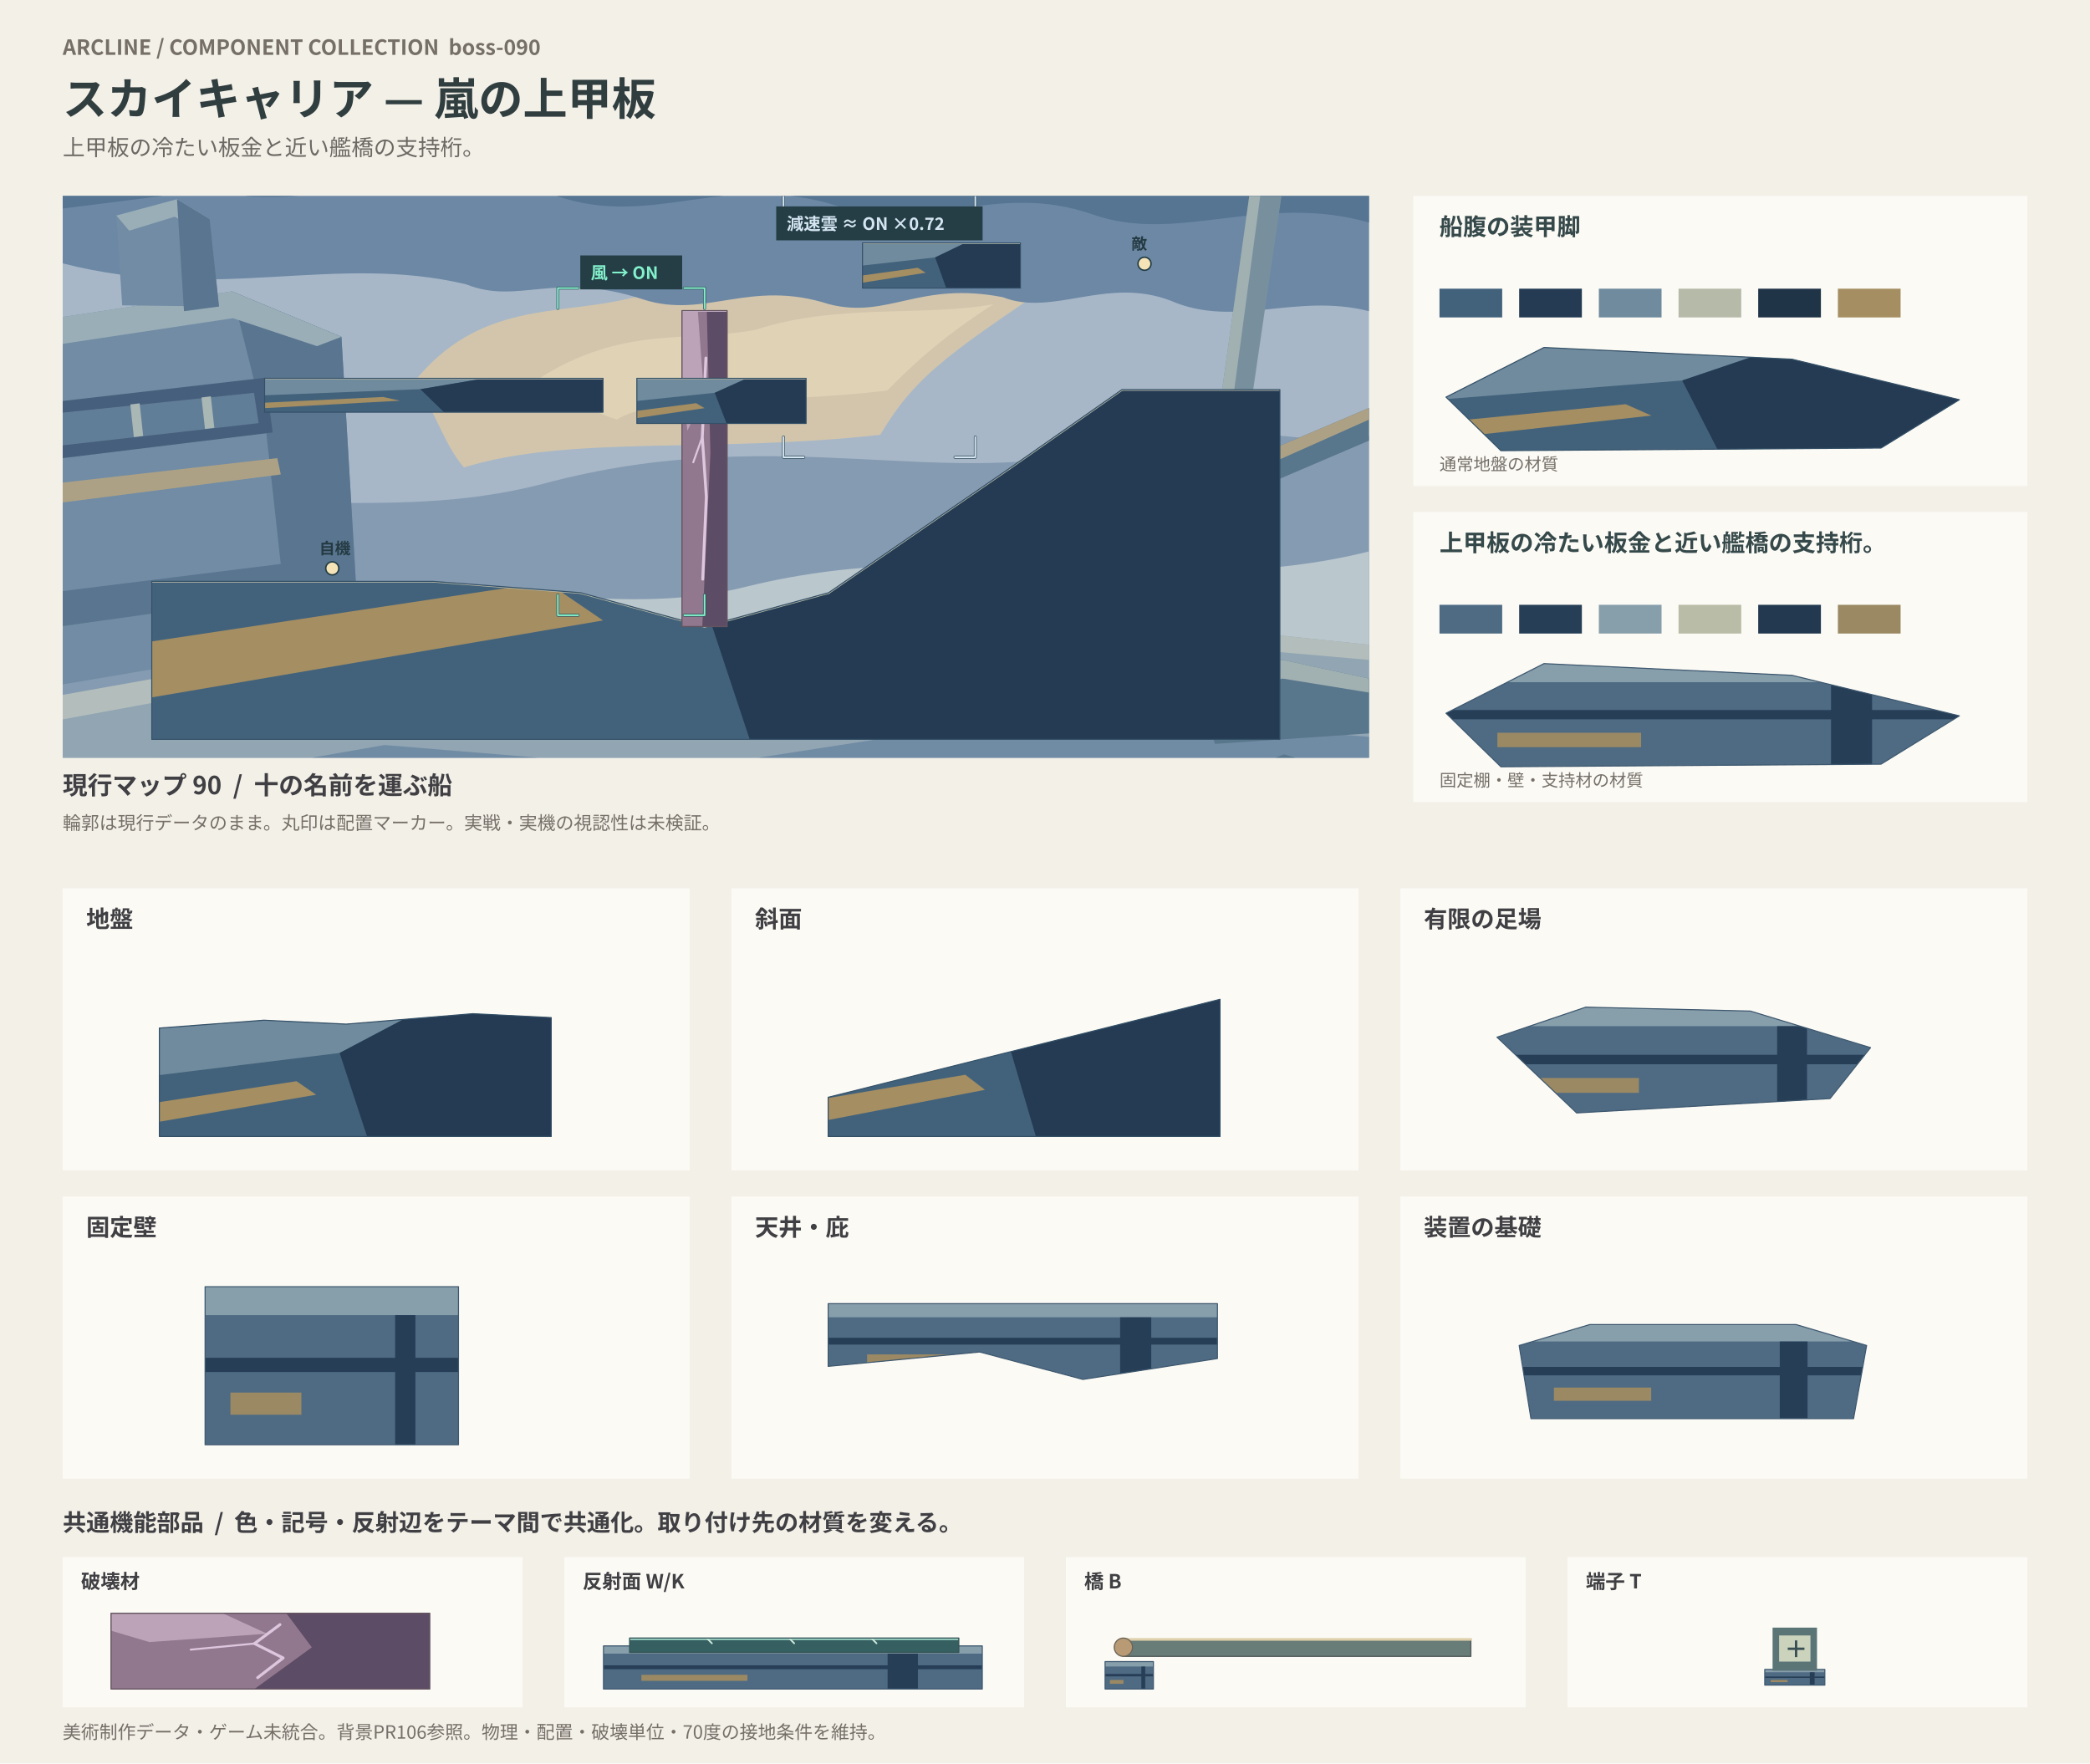
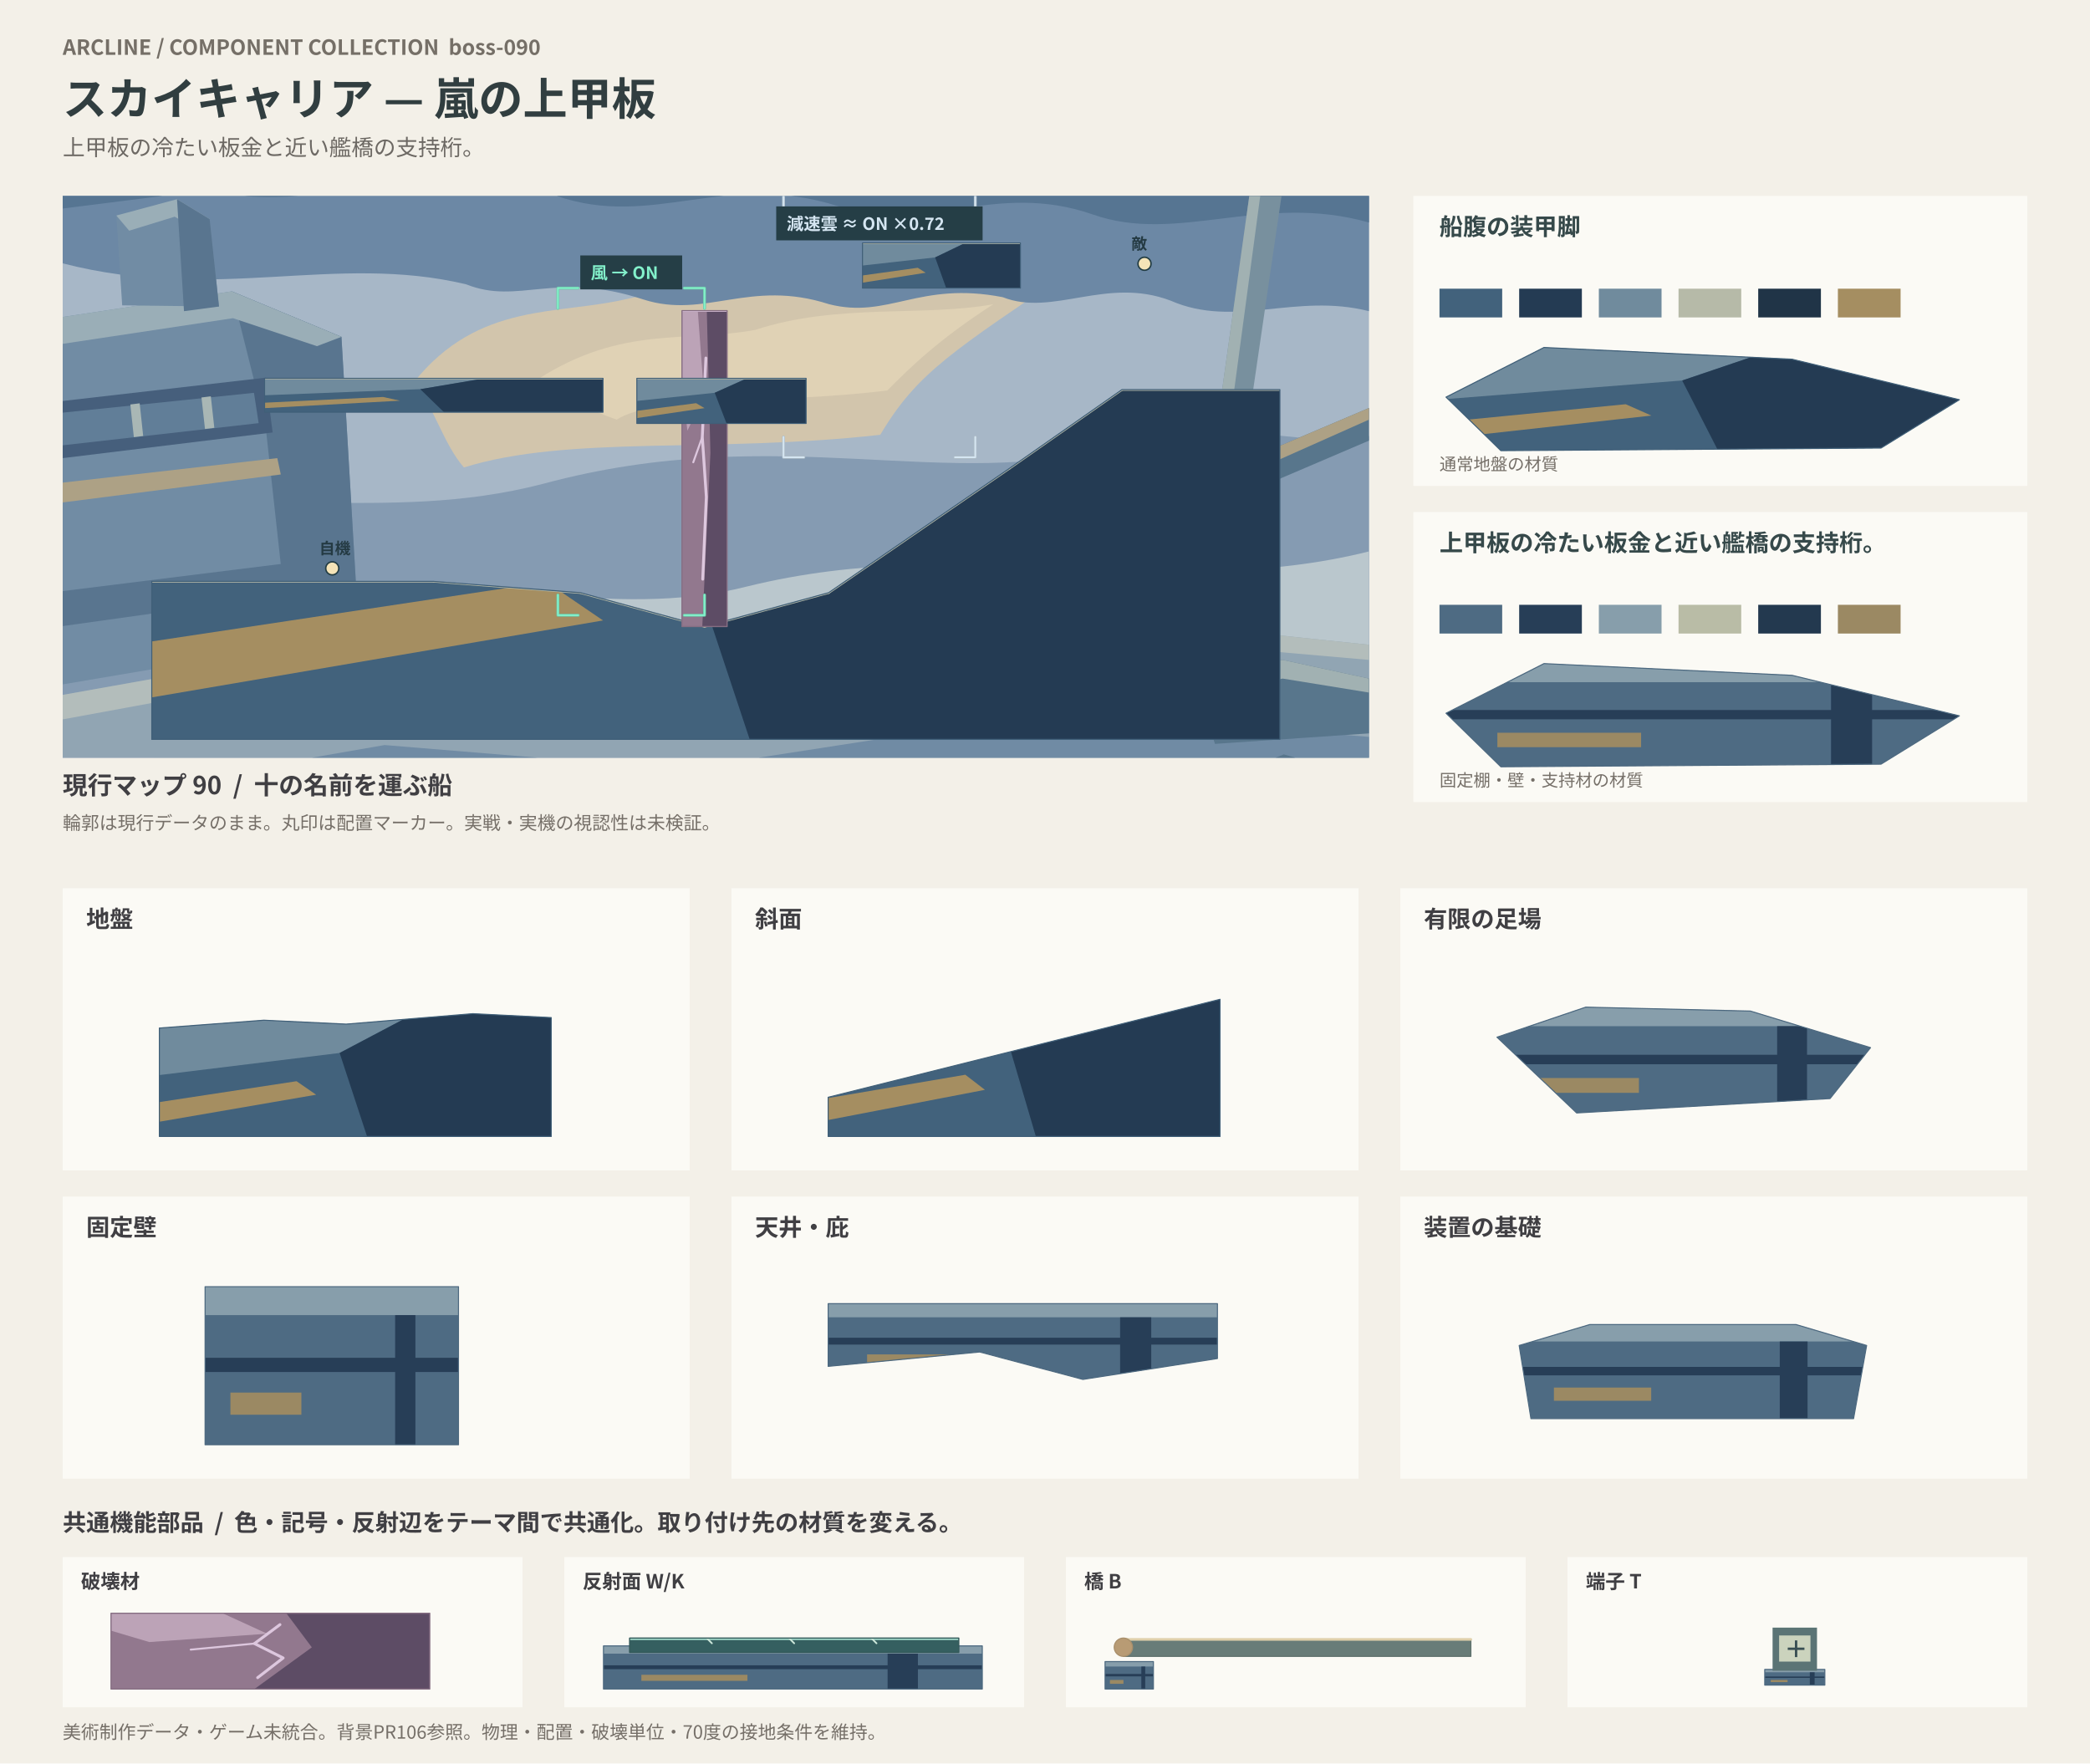
<svg xmlns="http://www.w3.org/2000/svg" width="1600" height="1350" viewBox="0 0 1600 1350">
  <defs>
    <clipPath id="boss_090_clip_1">
      <path d="M0 0 L1000 0 L1000 430 L0 430 Z" />
    </clipPath>
    <clipPath id="boss_090_clip_2">
      <path d="M0 420 L250 420 L380 430 L490 460 L600 430 L760 320 L860 250 L1000 250 L1000 560 L0 560 Z" />
    </clipPath>
    <clipPath id="boss_090_clip_3">
      <path d="M100 240 L400 240 L400 270 L100 270 Z" />
    </clipPath>
    <clipPath id="boss_090_clip_4">
      <path d="M470 180 L510 180 L510 460 L470 460 Z" />
    </clipPath>
    <clipPath id="boss_090_clip_5">
      <path d="M430 240 L580 240 L580 280 L430 280 Z" />
    </clipPath>
    <clipPath id="boss_090_clip_6">
      <path d="M630 120 L770 120 L770 160 L630 160 Z" />
    </clipPath>
    <clipPath id="boss_090_clip_7">
      <path d="M0 0 L1000 0 L1000 430 L0 430 Z" />
    </clipPath>
    <clipPath id="boss_090_clip_8">
      <path d="M1107 304 L1182 266 L1372 275 L1500 306 L1440 343 L1149 345 Z" />
    </clipPath>
    <clipPath id="boss_090_clip_9">
      <path d="M1107 546 L1182 508 L1372 517 L1500 548 L1440 585 L1149 587 Z" />
    </clipPath>
    <clipPath id="boss_090_clip_10">
      <path d="M0 70 L80 64 L143 67 L240 59 L300 62 L300 153 L0 153 Z" />
    </clipPath>
    <clipPath id="boss_090_clip_11">
      <path d="M0 123 L300 48 L300 153 L0 153 Z" />
    </clipPath>
    <clipPath id="boss_090_clip_12">
      <path d="M0 77 L68 54 L194 57 L286 85 L255 124 L61 135 Z" />
    </clipPath>
    <clipPath id="boss_090_clip_13">
      <path d="M35 32 L229 32 L229 153 L35 153 Z" />
    </clipPath>
    <clipPath id="boss_090_clip_14">
      <path d="M0 45 L298 45 L298 87 L195 103 L116 82 L0 93 Z" />
    </clipPath>
    <clipPath id="boss_090_clip_15">
      <path d="M17 77 L71 61 L229 61 L283 77 L273 133 L26 133 Z" />
    </clipPath>
    <clipPath id="boss_090_clip_16">
      <path d="M85 1235 L329 1235 L329 1293 L85 1293 Z" />
    </clipPath>
    <clipPath id="boss_090_clip_17">
      <path d="M462 1260 L752 1260 L752 1293 L462 1293 Z" />
    </clipPath>
    <clipPath id="boss_090_clip_18">
      <path d="M482 1254 L734 1254 L734 1265 L482 1265 Z" />
    </clipPath>
    <clipPath id="boss_090_clip_19">
      <path d="M846 1272 L883 1272 L883 1293 L846 1293 Z" />
    </clipPath>
    <clipPath id="boss_090_clip_20">
      <path d="M1351 1278 L1397 1278 L1397 1290 L1351 1290 Z" />
    </clipPath>
  </defs>
  <g style="white-space:pre;font-kerning:none;text-autospace:no-autospace" xml:space="preserve" font-family="Noto Sans CJK JP,Arial,sans-serif">
    <path d="M0 0 L1600 0 L1600 1350 L0 1350 Z" fill="#F3F0E8" />
    <text x="48" y="42" font-size="16" font-weight="600" fill="#756F67">ARCLINE / COMPONENT COLLECTION  boss-090</text>
    <text x="48" y="88" font-size="34" font-weight="600" fill="#313E40">スカイキャリア — 嵐の上甲板</text>
    <text x="48" y="119" font-size="17" font-weight="400" fill="#6C6863">上甲板の冷たい板金と近い艦橋の支持桁。</text>
    <g transform="matrix(1,0,0,1,48,150)">
      <g>
        <g clip-path="url(#boss_090_clip_7)">
          <path d="M0 0 L1000 0 L1000 430 L0 430 Z" fill="#EDEBE3" />
          <g transform="matrix(1,0,0,1,0,0)">
            <g clip-path="url(#boss_090_clip_1)">
              <g transform="matrix(0.8928571,0,0,0.8928571,0.0,-54.64286)">
                <path d="M0 0 h1120 v604 h-1120 Z" fill="#A7B7C7" />
                <path d="M301 221 C357 151 425 164 486 149 C552 134 589 145 653 124 C751 94 817 132 868 123 C764 194 733 212 701 266 C558 282 434 266 344 294 C326 273 320 245 301 221 Z" fill="#D2C5AC" />
                <path d="M408 218 C480 172 535 187 594 176 C664 153 739 165 798 154 C750 185 727 208 707 228 C610 240 507 232 475 253 C452 245 430 234 408 218 Z" fill="#E0D2B5" />
                <path d="M0 0 H1120 V160 C1057 144 1005 175 950 151 C895 130 849 165 806 148 C734 134 708 167 657 154 C589 132 551 167 498 150 C422 125 391 155 346 137 C233 110 132 153 0 119 Z" fill="#6C88A5" />
                <path d="M0 0 H1120 V84 C1029 58 956 103 883 77 C799 48 742 94 665 70 C567 39 506 90 423 61 C313 28 207 79 127 56 L0 72 Z" fill="#567592" />
                <path d="M0 349 C163 302 273 344 412 308 C616 253 760 317 903 275 C1001 247 1079 281 1120 267 V604 H0 Z" fill="#859BB2" />
                <path d="M236 419 C365 378 465 427 587 396 C778 349 944 410 1120 366 V604 H0 Z" fill="#BAC7CD" />
                <path d="M0 165 L145 143 L239 182 L254 437 L0 480 Z" fill="#718CA4" />
                <path d="M145 143 L239 182 L254 437 L195 450 L174 259 Z" fill="#59758F" />
                <path d="M0 165 L145 143 L239 182 L218 190 L146 166 L0 188 Z" fill="#9AAEB7" />
                <path d="M0 489 L258 443 L535 462 L842 417 L1120 446 V604 H0 Z" fill="#91A5B3" />
                <path d="M0 489 L258 443 L535 462 L842 417 L1120 446 V459 L845 435 L536 481 L261 462 L0 510 Z" fill="#B3BDBB" />
                <path d="M0 580 L276 532 L531 553 L854 503 L1120 525 V604 H0 Z" fill="#708BA4" />
                <path d="M0 237 L174 217 L180 264 L0 286 Z" fill="#465F7C" />
                <path d="M0 247 L164 230 L168 256 L0 275 Z" fill="#617E98" />
                <path d="M58 240 L66 239 L69 267 L61 268 Z" fill="#A9B7B5" />
                <path d="M119 234 L127 233 L130 260 L122 261 Z" fill="#A9B7B5" />
                <path d="M0 307 L184 286 L187 300 L0 324 Z" fill="#ADA185" />
                <path d="M0 400 L193 376 L200 402 L0 430 Z" fill="#59758F" />
                <path d="M51 155 L46 78 L98 64 L126 81 L134 156 Z" fill="#718CA4" />
                <path d="M46 78 L98 64 L126 81 L112 88 L96 79 L57 91 Z" fill="#9AAEB7" />
                <path d="M98 64 L126 81 L134 156 L104 160 Z" fill="#59758F" />
                <path d="M1026 0 H1054 L1006 328 L1041 481 L1016 487 L980 328 Z" fill="#78909E" />
                <path d="M1026 0 H1035 L991 328 L1027 485 L1016 487 L980 328 Z" fill="#A1B1B2" />
                <path d="M1000 294 L1120 243 V271 L1003 321 Z" fill="#58768C" />
                <path d="M1000 294 L1120 243 V253 L1001 306 Z" fill="#ADA185" />
                <path d="M969 475 L1046 459 L1120 475 V522 L988 531 Z" fill="#58768C" />
                <path d="M969 475 L1046 459 L1120 475 V487 L1046 475 L981 490 Z" fill="#A1B1B2" />
                <path d="M0 604 V575 L120 548 L227 580 L255 604 Z" fill="#465F7C" />
                <path d="M1120 561 L1047 540 L963 574 L938 604 H1120 Z" fill="#58768C" />
              </g>
            </g>
          </g>
          <g transform="matrix(0.8636364,0,0,0.8636364,68.18182,-67.63636)">
            <g>
              <g>
                <g clip-path="url(#boss_090_clip_2)">
                  <path d="M0 420 L250 420 L380 430 L490 460 L600 430 L760 320 L860 250 L1000 250 L1000 560 L0 560 Z" fill="#42627C" />
                  <path d="M0 250 L650.0 250 L460.0 349.2 L0 405.0 Z" fill="#708B9D" />
                  <path d="M650.0 250 L1000 250 L1000 560 L530.0 560 L460.0 349.2 Z" fill="#243B53" />
                  <path d="M0 473.2 L350.0 420.5 L400.0 454.6 L0 522.8 Z" fill="#A58E61" />
                  <path d="M0 420 L250 420" fill="none" stroke="#B6BAA8" stroke-width="1.8" stroke-linejoin="round" stroke-linecap="round" vector-effect="non-scaling-stroke" />
                  <path d="M250 420 L380 430" fill="none" stroke="#B6BAA8" stroke-width="1.8" stroke-linejoin="round" stroke-linecap="round" vector-effect="non-scaling-stroke" />
                  <path d="M380 430 L490 460" fill="none" stroke="#B6BAA8" stroke-width="1.8" stroke-linejoin="round" stroke-linecap="round" vector-effect="non-scaling-stroke" />
                  <path d="M490 460 L600 430" fill="none" stroke="#B6BAA8" stroke-width="1.8" stroke-linejoin="round" stroke-linecap="round" vector-effect="non-scaling-stroke" />
                  <path d="M600 430 L760 320" fill="none" stroke="#B6BAA8" stroke-width="1.8" stroke-linejoin="round" stroke-linecap="round" vector-effect="non-scaling-stroke" />
                  <path d="M760 320 L860 250" fill="none" stroke="#B6BAA8" stroke-width="1.8" stroke-linejoin="round" stroke-linecap="round" vector-effect="non-scaling-stroke" />
                  <path d="M860 250 L1000 250" fill="none" stroke="#B6BAA8" stroke-width="1.8" stroke-linejoin="round" stroke-linecap="round" vector-effect="non-scaling-stroke" />
                </g>
              </g>
-               <path d="M0 420 L250 420 L380 430 L490 460 L600 430 L760 320 L860 250 L1000 250 L1000 560 L0 560 Z" fill="none" stroke="#345067" stroke-width="0.8" stroke-linejoin="round" stroke-linecap="round" vector-effect="non-scaling-stroke" />
+               <path d="M0 420 L250 420 L380 430 L490 460 L600 430 L760 320 L860 250 L1000 250 L1000 560 L0 560 Z" fill="none" stroke="#405F78" stroke-width="0.8" stroke-linejoin="round" stroke-linecap="round" vector-effect="non-scaling-stroke" />
            </g>
            <g>
              <g>
                <g clip-path="url(#boss_090_clip_3)">
                  <path d="M100 240 L400 240 L400 270 L100 270 Z" fill="#42627C" />
                  <path d="M100 240 L295.0 240 L238.0 249.6 L100 255.0 Z" fill="#708B9D" />
                  <path d="M295.0 240 L400 240 L400 270 L259.0 270 L238.0 249.6 Z" fill="#243B53" />
                  <path d="M100 261.6 L205.0 256.5 L220.0 259.8 L100 266.4 Z" fill="#A58E61" />
                  <path d="M100 240 L400 240" fill="none" stroke="#B6BAA8" stroke-width="1.8" stroke-linejoin="round" stroke-linecap="round" vector-effect="non-scaling-stroke" />
                </g>
              </g>
-               <path d="M100 240 L400 240 L400 270 L100 270 Z" fill="none" stroke="#345067" stroke-width="0.8" stroke-linejoin="round" stroke-linecap="round" vector-effect="non-scaling-stroke" />
+               <path d="M100 240 L400 240 L400 270 L100 270 Z" fill="none" stroke="#405F78" stroke-width="0.8" stroke-linejoin="round" stroke-linecap="round" vector-effect="non-scaling-stroke" />
            </g>
            <g>
              <g>
                <g clip-path="url(#boss_090_clip_4)">
                  <path d="M470 180 L510 180 L510 460 L470 460 Z" fill="#92788E" />
                  <path d="M492.0 180 L510 180 L510 460 L488.0 460 L495.2 306.0 Z" fill="#5D4C65" />
                  <path d="M470 180 L484.0 180 L489.6 255.6 L474.8 286.4 L470 244.4 Z" fill="#BCA3B7" />
                  <path d="M491.2 222.0 L488.0 292.0 L491.6 345.2 L488.4 418.0" fill="none" stroke="#DDC7DE" stroke-width="2.2" stroke-linejoin="round" stroke-linecap="round" vector-effect="non-scaling-stroke" />
                  <path d="M488.0 292.0 L480.0 314.4" fill="none" stroke="#DDC7DE" stroke-width="1.5" stroke-linejoin="round" stroke-linecap="round" vector-effect="non-scaling-stroke" />
                  <path d="M470 180 L510 180" fill="none" stroke="#DDC7DE" stroke-width="1.8" stroke-linejoin="round" stroke-linecap="round" vector-effect="non-scaling-stroke" />
                </g>
              </g>
-               <path d="M470 180 L510 180 L510 460 L470 460 Z" fill="none" stroke="#635460" stroke-width="0.9" stroke-linejoin="round" stroke-linecap="round" vector-effect="non-scaling-stroke" />
+               <path d="M470 180 L510 180 L510 460 L470 460 Z" fill="none" stroke="#866E83" stroke-width="0.9" stroke-linejoin="round" stroke-linecap="round" vector-effect="non-scaling-stroke" />
            </g>
            <g>
              <g>
                <g clip-path="url(#boss_090_clip_5)">
                  <path d="M430 240 L580 240 L580 280 L430 280 Z" fill="#42627C" />
                  <path d="M430 240 L527.5 240 L499.0 252.8 L430 260.0 Z" fill="#708B9D" />
                  <path d="M527.5 240 L580 240 L580 280 L509.5 280 L499.0 252.8 Z" fill="#243B53" />
                  <path d="M430 268.8 L482.5 262.0 L490.0 266.4 L430 275.2 Z" fill="#A58E61" />
                  <path d="M430 240 L580 240" fill="none" stroke="#B6BAA8" stroke-width="1.8" stroke-linejoin="round" stroke-linecap="round" vector-effect="non-scaling-stroke" />
                </g>
              </g>
-               <path d="M430 240 L580 240 L580 280 L430 280 Z" fill="none" stroke="#345067" stroke-width="0.8" stroke-linejoin="round" stroke-linecap="round" vector-effect="non-scaling-stroke" />
+               <path d="M430 240 L580 240 L580 280 L430 280 Z" fill="none" stroke="#405F78" stroke-width="0.8" stroke-linejoin="round" stroke-linecap="round" vector-effect="non-scaling-stroke" />
            </g>
            <g>
              <g>
                <g clip-path="url(#boss_090_clip_6)">
                  <path d="M630 120 L770 120 L770 160 L630 160 Z" fill="#42627C" />
                  <path d="M630 120 L721.0 120 L694.4 132.8 L630 140.0 Z" fill="#708B9D" />
                  <path d="M721.0 120 L770 120 L770 160 L704.2 160 L694.4 132.8 Z" fill="#243B53" />
                  <path d="M630 148.8 L679.0 142.0 L686.0 146.4 L630 155.2 Z" fill="#A58E61" />
                  <path d="M630 120 L770 120" fill="none" stroke="#B6BAA8" stroke-width="1.8" stroke-linejoin="round" stroke-linecap="round" vector-effect="non-scaling-stroke" />
                </g>
              </g>
-               <path d="M630 120 L770 120 L770 160 L630 160 Z" fill="none" stroke="#345067" stroke-width="0.8" stroke-linejoin="round" stroke-linecap="round" vector-effect="non-scaling-stroke" />
-             </g>
-             <g>
-               <path d="M578 70 H560 V88 M712 70 H730 V88 M560 292 V310 H578 M712 310 H730 V292" fill="none" stroke="#304C58" stroke-width="2.2" stroke-linejoin="round" stroke-linecap="round" vector-effect="non-scaling-stroke" />
+               <path d="M630 120 L770 120 L770 160 L630 160 Z" fill="none" stroke="#405F78" stroke-width="0.8" stroke-linejoin="round" stroke-linecap="round" vector-effect="non-scaling-stroke" />
+             </g>
+             <g>
+               <path d="M578 70 H560 V88 M712 70 H730 V88 M560 292 V310 H578 M712 310 H730 V292" fill="none" stroke="#AFBDC6" stroke-width="2.2" stroke-linejoin="round" stroke-linecap="round" vector-effect="non-scaling-stroke" />
              <path d="M578 70 H560 V88 M712 70 H730 V88 M560 292 V310 H578 M712 310 H730 V292" fill="none" stroke="#D5E6F2" stroke-width="1.3" stroke-linejoin="round" stroke-linecap="round" vector-effect="non-scaling-stroke" />
              <path d="M553.526 87.579 L736.474 87.579 L736.474 117.684 L553.526 117.684 Z" fill="#253E46" />
              <text x="562.789" y="108.421" font-size="15.053" font-weight="600" fill="#D5E6F2">減速雲 ≈ ON ×0.72</text>
            </g>
            <g>
-               <path d="M378 160 H360 V178 M472 160 H490 V178 M360 432 V450 H378 M472 450 H490 V432" fill="none" stroke="#304C58" stroke-width="2.2" stroke-linejoin="round" stroke-linecap="round" vector-effect="non-scaling-stroke" />
+               <path d="M378 160 H360 V178 M472 160 H490 V178 M360 432 V450 H378 M472 450 H490 V432" fill="none" stroke="#6BC6A6" stroke-width="2.2" stroke-linejoin="round" stroke-linecap="round" vector-effect="non-scaling-stroke" />
              <path d="M378 160 H360 V178 M472 160 H490 V178 M360 432 V450 H378 M472 450 H490 V432" fill="none" stroke="#83F1CB" stroke-width="1.3" stroke-linejoin="round" stroke-linecap="round" vector-effect="non-scaling-stroke" />
              <path d="M379.842 131.053 L470.158 131.053 L470.158 161.158 L379.842 161.158 Z" fill="#253E46" />
              <text x="389.105" y="151.895" font-size="15.053" font-weight="600" fill="#83F1CB">風 → ON</text>
            </g>
            <ellipse cx="160" cy="408.421" rx="5.789" ry="5.789" fill="#F5E4B8" stroke="#233D44" stroke-width="1.3" stroke-linejoin="round" stroke-linecap="round" />
            <text x="148.421" y="395.684" font-size="13.895" font-weight="600" fill="#243A43">自機</text>
            <ellipse cx="880" cy="138.421" rx="5.789" ry="5.789" fill="#F5E4B8" stroke="#233D44" stroke-width="1.3" stroke-linejoin="round" stroke-linecap="round" />
            <text x="868.421" y="125.684" font-size="13.895" font-weight="600" fill="#243A43">敵</text>
          </g>
        </g>
      </g>
    </g>
    <text x="48" y="608" font-size="19" font-weight="600" fill="#403F43">現行マップ 90  /  十の名前を運ぶ船</text>
    <text x="48" y="635" font-size="14" font-weight="400" fill="#756F68">輪郭は現行データのまま。丸印は配置マーカー。実戦・実機の視認性は未検証。</text>
    <path d="M1082 150 L1552 150 L1552 372 L1082 372 Z" fill="#FBFAF5" />
    <text x="1102" y="180.0" font-size="18" font-weight="600" fill="#36494A">船腹の装甲脚</text>
    <path d="M1102 221 L1150 221 L1150 243 L1102 243 Z" fill="#42627C" />
    <path d="M1163 221 L1211 221 L1211 243 L1163 243 Z" fill="#243B53" />
    <path d="M1224 221 L1272 221 L1272 243 L1224 243 Z" fill="#708B9D" />
    <path d="M1285 221 L1333 221 L1333 243 L1285 243 Z" fill="#B6BAA8" />
    <path d="M1346 221 L1394 221 L1394 243 L1346 243 Z" fill="#203447" />
    <path d="M1407 221 L1455 221 L1455 243 L1407 243 Z" fill="#A58E61" />
    <g>
      <g>
        <g clip-path="url(#boss_090_clip_8)">
          <path d="M1107 304 L1182 266 L1372 275 L1500 306 L1440 343 L1149 345 Z" fill="#42627C" />
          <path d="M1107 266 L1362.45 266 L1287.78 291.28 L1107 305.5 Z" fill="#708B9D" />
          <path d="M1362.45 266 L1500 266 L1500 345 L1315.29 345 L1287.78 291.28 Z" fill="#243B53" />
          <path d="M1107 322.88 L1244.55 309.45 L1264.2 318.14 L1107 335.52 Z" fill="#A58E61" />
        </g>
      </g>
-       <path d="M1107 304 L1182 266 L1372 275 L1500 306 L1440 343 L1149 345 Z" fill="none" stroke="#345067" stroke-width="0.8" stroke-linejoin="round" stroke-linecap="round" />
+       <path d="M1107 304 L1182 266 L1372 275 L1500 306 L1440 343 L1149 345 Z" fill="none" stroke="#405F78" stroke-width="0.8" stroke-linejoin="round" stroke-linecap="round" />
    </g>
    <text x="1102" y="360" font-size="13" font-weight="400" fill="#756F68">通常地盤の材質</text>
    <path d="M1082 392 L1552 392 L1552 614 L1082 614 Z" fill="#FBFAF5" />
    <text x="1102" y="422.0" font-size="18" font-weight="600" fill="#36494A">上甲板の冷たい板金と近い艦橋の支持桁。</text>
    <path d="M1102 463 L1150 463 L1150 485 L1102 485 Z" fill="#4E6B83" />
    <path d="M1163 463 L1211 463 L1211 485 L1163 485 Z" fill="#273E57" />
    <path d="M1224 463 L1272 463 L1272 485 L1224 485 Z" fill="#879EAB" />
    <path d="M1285 463 L1333 463 L1333 485 L1285 485 Z" fill="#B9BCA6" />
    <path d="M1346 463 L1394 463 L1394 485 L1346 485 Z" fill="#23394F" />
    <path d="M1407 463 L1455 463 L1455 485 L1407 485 Z" fill="#9B8963" />
    <g>
      <g>
        <g clip-path="url(#boss_090_clip_9)">
          <path d="M1107 546 L1182 508 L1372 517 L1500 548 L1440 585 L1149 587 Z" fill="#4E6B83" />
          <path d="M1107 508 L1500 508 L1500 522.22 L1107 522.22 Z" fill="#879EAB" />
          <path d="M1107 543.55 L1500 543.55 L1500 550.66 L1107 550.66 Z" fill="#273E57" />
          <path d="M1146.3 560.93 L1256.34 560.93 L1256.34 571.99 L1146.3 571.99 Z" fill="#9B8963" />
          <path d="M1401.75 522.22 L1433.19 522.22 L1433.19 587 L1401.75 587 Z" fill="#273E57" />
        </g>
      </g>
-       <path d="M1107 546 L1182 508 L1372 517 L1500 548 L1440 585 L1149 587 Z" fill="none" stroke="#3D576E" stroke-width="0.8" stroke-linejoin="round" stroke-linecap="round" />
+       <path d="M1107 546 L1182 508 L1372 517 L1500 548 L1440 585 L1149 587 Z" fill="none" stroke="#4C687F" stroke-width="0.8" stroke-linejoin="round" stroke-linecap="round" />
    </g>
    <text x="1102" y="602" font-size="13" font-weight="400" fill="#756F68">固定棚・壁・支持材の材質</text>
    <path d="M48 680 L528 680 L528 896 L48 896 Z" fill="#FBFAF5" />
    <text x="66" y="710" font-size="18" font-weight="600" fill="#403F43">地盤</text>
    <g transform="matrix(1,0,0,1,122,717)">
      <g>
        <g>
          <g clip-path="url(#boss_090_clip_10)">
            <path d="M0 70 L80 64 L143 67 L240 59 L300 62 L300 153 L0 153 Z" fill="#42627C" />
            <path d="M0 59 L195.0 59 L138.0 89.08 L0 106.0 Z" fill="#708B9D" />
            <path d="M195.0 59 L300 59 L300 153 L159.0 153 L138.0 89.08 Z" fill="#243B53" />
            <path d="M0 126.68 L105.0 110.7 L120.0 121.04 L0 141.72 Z" fill="#A58E61" />
          </g>
        </g>
-         <path d="M0 70 L80 64 L143 67 L240 59 L300 62 L300 153 L0 153 Z" fill="none" stroke="#345067" stroke-width="0.8" stroke-linejoin="round" stroke-linecap="round" />
+         <path d="M0 70 L80 64 L143 67 L240 59 L300 62 L300 153 L0 153 Z" fill="none" stroke="#405F78" stroke-width="0.8" stroke-linejoin="round" stroke-linecap="round" />
      </g>
    </g>
    <path d="M560 680 L1040 680 L1040 896 L560 896 Z" fill="#FBFAF5" />
    <text x="578" y="710" font-size="18" font-weight="600" fill="#403F43">斜面</text>
    <g transform="matrix(1,0,0,1,634,717)">
      <g>
        <g>
          <g clip-path="url(#boss_090_clip_11)">
            <path d="M0 123 L300 48 L300 153 L0 153 Z" fill="#42627C" />
            <path d="M0 48 L195.0 48 L138.0 81.6 L0 100.5 Z" fill="#708B9D" />
            <path d="M195.0 48 L300 48 L300 153 L159.0 153 L138.0 81.6 Z" fill="#243B53" />
            <path d="M0 123.6 L105.0 105.75 L120.0 117.3 L0 140.4 Z" fill="#A58E61" />
          </g>
        </g>
-         <path d="M0 123 L300 48 L300 153 L0 153 Z" fill="none" stroke="#345067" stroke-width="0.8" stroke-linejoin="round" stroke-linecap="round" />
+         <path d="M0 123 L300 48 L300 153 L0 153 Z" fill="none" stroke="#405F78" stroke-width="0.8" stroke-linejoin="round" stroke-linecap="round" />
      </g>
    </g>
    <path d="M1072 680 L1552 680 L1552 896 L1072 896 Z" fill="#FBFAF5" />
    <text x="1090" y="710" font-size="18" font-weight="600" fill="#403F43">有限の足場</text>
    <g transform="matrix(1,0,0,1,1146,717)">
      <g>
        <g>
          <g clip-path="url(#boss_090_clip_12)">
            <path d="M0 77 L68 54 L194 57 L286 85 L255 124 L61 135 Z" fill="#4E6B83" />
            <path d="M0 54 L286 54 L286 68.58 L0 68.58 Z" fill="#879EAB" />
            <path d="M0 90.45 L286 90.45 L286 97.74 L0 97.74 Z" fill="#273E57" />
            <path d="M28.6 108.27 L108.68 108.27 L108.68 119.61 L28.6 119.61 Z" fill="#9B8963" />
            <path d="M214.5 68.58 L237.38 68.58 L237.38 135 L214.5 135 Z" fill="#273E57" />
          </g>
        </g>
-         <path d="M0 77 L68 54 L194 57 L286 85 L255 124 L61 135 Z" fill="none" stroke="#3D576E" stroke-width="0.8" stroke-linejoin="round" stroke-linecap="round" />
+         <path d="M0 77 L68 54 L194 57 L286 85 L255 124 L61 135 Z" fill="none" stroke="#4C687F" stroke-width="0.8" stroke-linejoin="round" stroke-linecap="round" />
      </g>
    </g>
    <path d="M48 916 L528 916 L528 1132 L48 1132 Z" fill="#FBFAF5" />
    <text x="66" y="946" font-size="18" font-weight="600" fill="#403F43">固定壁</text>
    <g transform="matrix(1,0,0,1,122,953)">
      <g>
        <g>
          <g clip-path="url(#boss_090_clip_13)">
            <path d="M35 32 L229 32 L229 153 L35 153 Z" fill="#4E6B83" />
            <path d="M35 32 L229 32 L229 53.78 L35 53.78 Z" fill="#879EAB" />
            <path d="M35 86.45 L229 86.45 L229 97.34 L35 97.34 Z" fill="#273E57" />
            <path d="M54.4 113.07 L108.72 113.07 L108.72 130.01 L54.4 130.01 Z" fill="#9B8963" />
            <path d="M180.5 53.78 L196.02 53.78 L196.02 153 L180.5 153 Z" fill="#273E57" />
          </g>
        </g>
-         <path d="M35 32 L229 32 L229 153 L35 153 Z" fill="none" stroke="#3D576E" stroke-width="0.8" stroke-linejoin="round" stroke-linecap="round" />
+         <path d="M35 32 L229 32 L229 153 L35 153 Z" fill="none" stroke="#4C687F" stroke-width="0.8" stroke-linejoin="round" stroke-linecap="round" />
      </g>
    </g>
    <path d="M560 916 L1040 916 L1040 1132 L560 1132 Z" fill="#FBFAF5" />
    <text x="578" y="946" font-size="18" font-weight="600" fill="#403F43">天井・庇</text>
    <g transform="matrix(1,0,0,1,634,953)">
      <g>
        <g>
          <g clip-path="url(#boss_090_clip_14)">
            <path d="M0 45 L298 45 L298 87 L195 103 L116 82 L0 93 Z" fill="#4E6B83" />
            <path d="M0 45 L298 45 L298 55.44 L0 55.44 Z" fill="#879EAB" />
            <path d="M0 71.1 L298 71.1 L298 76.32 L0 76.32 Z" fill="#273E57" />
            <path d="M29.8 83.86 L113.24 83.86 L113.24 91.98 L29.8 91.98 Z" fill="#9B8963" />
            <path d="M223.5 55.44 L247.34 55.44 L247.34 103 L223.5 103 Z" fill="#273E57" />
          </g>
        </g>
-         <path d="M0 45 L298 45 L298 87 L195 103 L116 82 L0 93 Z" fill="none" stroke="#3D576E" stroke-width="0.8" stroke-linejoin="round" stroke-linecap="round" />
+         <path d="M0 45 L298 45 L298 87 L195 103 L116 82 L0 93 Z" fill="none" stroke="#4C687F" stroke-width="0.8" stroke-linejoin="round" stroke-linecap="round" />
      </g>
    </g>
    <path d="M1072 916 L1552 916 L1552 1132 L1072 1132 Z" fill="#FBFAF5" />
    <text x="1090" y="946" font-size="18" font-weight="600" fill="#403F43">装置の基礎</text>
    <g transform="matrix(1,0,0,1,1146,953)">
      <g>
        <g>
          <g clip-path="url(#boss_090_clip_15)">
            <path d="M17 77 L71 61 L229 61 L283 77 L273 133 L26 133 Z" fill="#4E6B83" />
            <path d="M17 61 L283 61 L283 73.96 L17 73.96 Z" fill="#879EAB" />
            <path d="M17 93.4 L283 93.4 L283 99.88 L17 99.88 Z" fill="#273E57" />
            <path d="M43.6 109.24 L118.08 109.24 L118.08 119.32 L43.6 119.32 Z" fill="#9B8963" />
            <path d="M216.5 73.96 L237.78 73.96 L237.78 133 L216.5 133 Z" fill="#273E57" />
          </g>
        </g>
-         <path d="M17 77 L71 61 L229 61 L283 77 L273 133 L26 133 Z" fill="none" stroke="#3D576E" stroke-width="0.8" stroke-linejoin="round" stroke-linecap="round" />
+         <path d="M17 77 L71 61 L229 61 L283 77 L273 133 L26 133 Z" fill="none" stroke="#4C687F" stroke-width="0.8" stroke-linejoin="round" stroke-linecap="round" />
      </g>
    </g>
    <text x="48" y="1172" font-size="18" font-weight="600" fill="#403F43">共通機能部品  /  色・記号・反射辺をテーマ間で共通化。取り付け先の材質を変える。</text>
    <path d="M48 1192 L400 1192 L400 1307 L48 1307 Z" fill="#FBFAF5" />
    <text x="62" y="1216" font-size="15" font-weight="600" fill="#403F43">破壊材</text>
    <g>
      <g>
        <g clip-path="url(#boss_090_clip_16)">
          <path d="M85 1235 L329 1235 L329 1293 L85 1293 Z" fill="#92788E" />
          <path d="M219.2 1235 L329 1235 L329 1293 L194.8 1293 L238.72 1261.1 Z" fill="#5D4C65" />
          <path d="M85 1235 L170.4 1235 L204.56 1250.66 L114.28 1257.04 L85 1248.34 Z" fill="#BCA3B7" />
          <path d="M214.32 1243.7 L194.8 1258.2 L216.76 1269.22 L197.24 1284.3" fill="none" stroke="#DDC7DE" stroke-width="2.2" stroke-linejoin="round" stroke-linecap="round" />
          <path d="M194.8 1258.2 L146.0 1262.84" fill="none" stroke="#DDC7DE" stroke-width="1.5" stroke-linejoin="round" stroke-linecap="round" />
        </g>
      </g>
-       <path d="M85 1235 L329 1235 L329 1293 L85 1293 Z" fill="none" stroke="#635460" stroke-width="0.9" stroke-linejoin="round" stroke-linecap="round" />
+       <path d="M85 1235 L329 1235 L329 1293 L85 1293 Z" fill="none" stroke="#866E83" stroke-width="0.9" stroke-linejoin="round" stroke-linecap="round" />
    </g>
    <path d="M432 1192 L784 1192 L784 1307 L432 1307 Z" fill="#FBFAF5" />
    <text x="446" y="1216" font-size="15" font-weight="600" fill="#403F43">反射面 W/K</text>
    <g>
      <g>
        <g clip-path="url(#boss_090_clip_17)">
          <path d="M462 1260 L752 1260 L752 1293 L462 1293 Z" fill="#4E6B83" />
          <path d="M462 1260 L752 1260 L752 1265.94 L462 1265.94 Z" fill="#879EAB" />
          <path d="M462 1274.85 L752 1274.85 L752 1277.82 L462 1277.82 Z" fill="#273E57" />
          <path d="M491.0 1282.11 L572.2 1282.11 L572.2 1286.73 L491.0 1286.73 Z" fill="#9B8963" />
          <path d="M679.5 1265.94 L702.7 1265.94 L702.7 1293 L679.5 1293 Z" fill="#273E57" />
        </g>
      </g>
-       <path d="M462 1260 L752 1260 L752 1293 L462 1293 Z" fill="none" stroke="#3D576E" stroke-width="0.8" stroke-linejoin="round" stroke-linecap="round" />
+       <path d="M462 1260 L752 1260 L752 1293 L462 1293 Z" fill="none" stroke="#4C687F" stroke-width="0.8" stroke-linejoin="round" stroke-linecap="round" />
    </g>
    <g>
      <g>
        <g clip-path="url(#boss_090_clip_18)">
          <path d="M482 1254 L734 1254 L734 1265 L482 1265 Z" fill="#355F60" />
          <path d="M482 1254 L734 1254" fill="none" stroke="#A5DDCD" stroke-width="3" stroke-linejoin="round" stroke-linecap="round" />
          <path d="M541.0 1254.0 L545.0 1258.0" fill="none" stroke="#CDE7DA" stroke-width="1.3" stroke-linejoin="round" stroke-linecap="round" />
          <path d="M604.0 1254.0 L608.0 1258.0" fill="none" stroke="#CDE7DA" stroke-width="1.3" stroke-linejoin="round" stroke-linecap="round" />
          <path d="M667.0 1254.0 L671.0 1258.0" fill="none" stroke="#CDE7DA" stroke-width="1.3" stroke-linejoin="round" stroke-linecap="round" />
        </g>
      </g>
-       <path d="M482 1254 L734 1254 L734 1265 L482 1265 Z" fill="none" stroke="#345456" stroke-width="0.9" stroke-linejoin="round" stroke-linecap="round" />
+       <path d="M482 1254 L734 1254 L734 1265 L482 1265 Z" fill="none" stroke="#315758" stroke-width="0.9" stroke-linejoin="round" stroke-linecap="round" />
    </g>
    <path d="M816 1192 L1168 1192 L1168 1307 L816 1307 Z" fill="#FBFAF5" />
    <text x="830" y="1216" font-size="15" font-weight="600" fill="#403F43">橋 B</text>
    <g>
      <g>
        <g clip-path="url(#boss_090_clip_19)">
          <path d="M846 1272 L883 1272 L883 1293 L846 1293 Z" fill="#4E6B83" />
          <path d="M846 1272 L883 1272 L883 1275.78 L846 1275.78 Z" fill="#879EAB" />
          <path d="M846 1281.45 L883 1281.45 L883 1283.34 L846 1283.34 Z" fill="#273E57" />
          <path d="M849.7 1286.07 L860.06 1286.07 L860.06 1289.01 L849.7 1289.01 Z" fill="#9B8963" />
          <path d="M873.75 1275.78 L876.71 1275.78 L876.71 1293 L873.75 1293 Z" fill="#273E57" />
        </g>
      </g>
-       <path d="M846 1272 L883 1272 L883 1293 L846 1293 Z" fill="none" stroke="#3D576E" stroke-width="0.8" stroke-linejoin="round" stroke-linecap="round" />
-     </g>
-     <g>
-       <path d="M860 1255 L1126 1255 L1126 1268 L860 1268 Z" fill="#687C78" stroke="#515A5A" stroke-width="0.9" stroke-linejoin="round" stroke-linecap="round" />
+       <path d="M846 1272 L883 1272 L883 1293 L846 1293 Z" fill="none" stroke="#4C687F" stroke-width="0.8" stroke-linejoin="round" stroke-linecap="round" />
+     </g>
+     <g>
+       <path d="M860 1255 L1126 1255 L1126 1268 L860 1268 Z" fill="#687C78" stroke="#60726E" stroke-width="0.9" stroke-linejoin="round" stroke-linecap="round" />
      <path d="M860 1255 L1126 1255" fill="none" stroke="#E0D0AB" stroke-width="2" stroke-linejoin="round" stroke-linecap="round" />
-       <ellipse cx="860" cy="1261" rx="7" ry="7" fill="#B89B74" stroke="#6D6459" stroke-width="0.9" stroke-linejoin="round" stroke-linecap="round" />
+       <ellipse cx="860" cy="1261" rx="7" ry="7" fill="#B89B74" stroke="#A98F6B" stroke-width="0.9" stroke-linejoin="round" stroke-linecap="round" />
    </g>
    <path d="M1200 1192 L1552 1192 L1552 1307 L1200 1307 Z" fill="#FBFAF5" />
    <text x="1214" y="1216" font-size="15" font-weight="600" fill="#403F43">端子 T</text>
    <g>
      <g>
        <g>
          <g clip-path="url(#boss_090_clip_20)">
            <path d="M1351 1278 L1397 1278 L1397 1290 L1351 1290 Z" fill="#4E6B83" />
            <path d="M1351 1278 L1397 1278 L1397 1280.16 L1351 1280.16 Z" fill="#879EAB" />
            <path d="M1351 1283.4 L1397 1283.4 L1397 1284.48 L1351 1284.48 Z" fill="#273E57" />
            <path d="M1355.6 1286.04 L1368.48 1286.04 L1368.48 1287.72 L1355.6 1287.72 Z" fill="#9B8963" />
            <path d="M1385.5 1280.16 L1389.18 1280.16 L1389.18 1290 L1385.5 1290 Z" fill="#273E57" />
          </g>
        </g>
-         <path d="M1351 1278 L1397 1278 L1397 1290 L1351 1290 Z" fill="none" stroke="#3D576E" stroke-width="0.8" stroke-linejoin="round" stroke-linecap="round" />
+         <path d="M1351 1278 L1397 1278 L1397 1290 L1351 1290 Z" fill="none" stroke="#4C687F" stroke-width="0.8" stroke-linejoin="round" stroke-linecap="round" />
      </g>
      <path d="M1357 1246 L1391 1246 L1391 1279 L1357 1279 Z" fill="#5B7475" />
      <path d="M1362 1252 L1386 1252 L1386 1272 L1362 1272 Z" fill="#CBD3BD" />
      <text x="1366" y="1269" font-size="18" font-weight="600" fill="#394F53">＋</text>
    </g>
    <text x="48" y="1331" font-size="14" font-weight="400" fill="#756F68">美術制作データ・ゲーム未統合。背景PR106参照。物理・配置・破壊単位・70度の接地条件を維持。</text>
  </g>
</svg>
